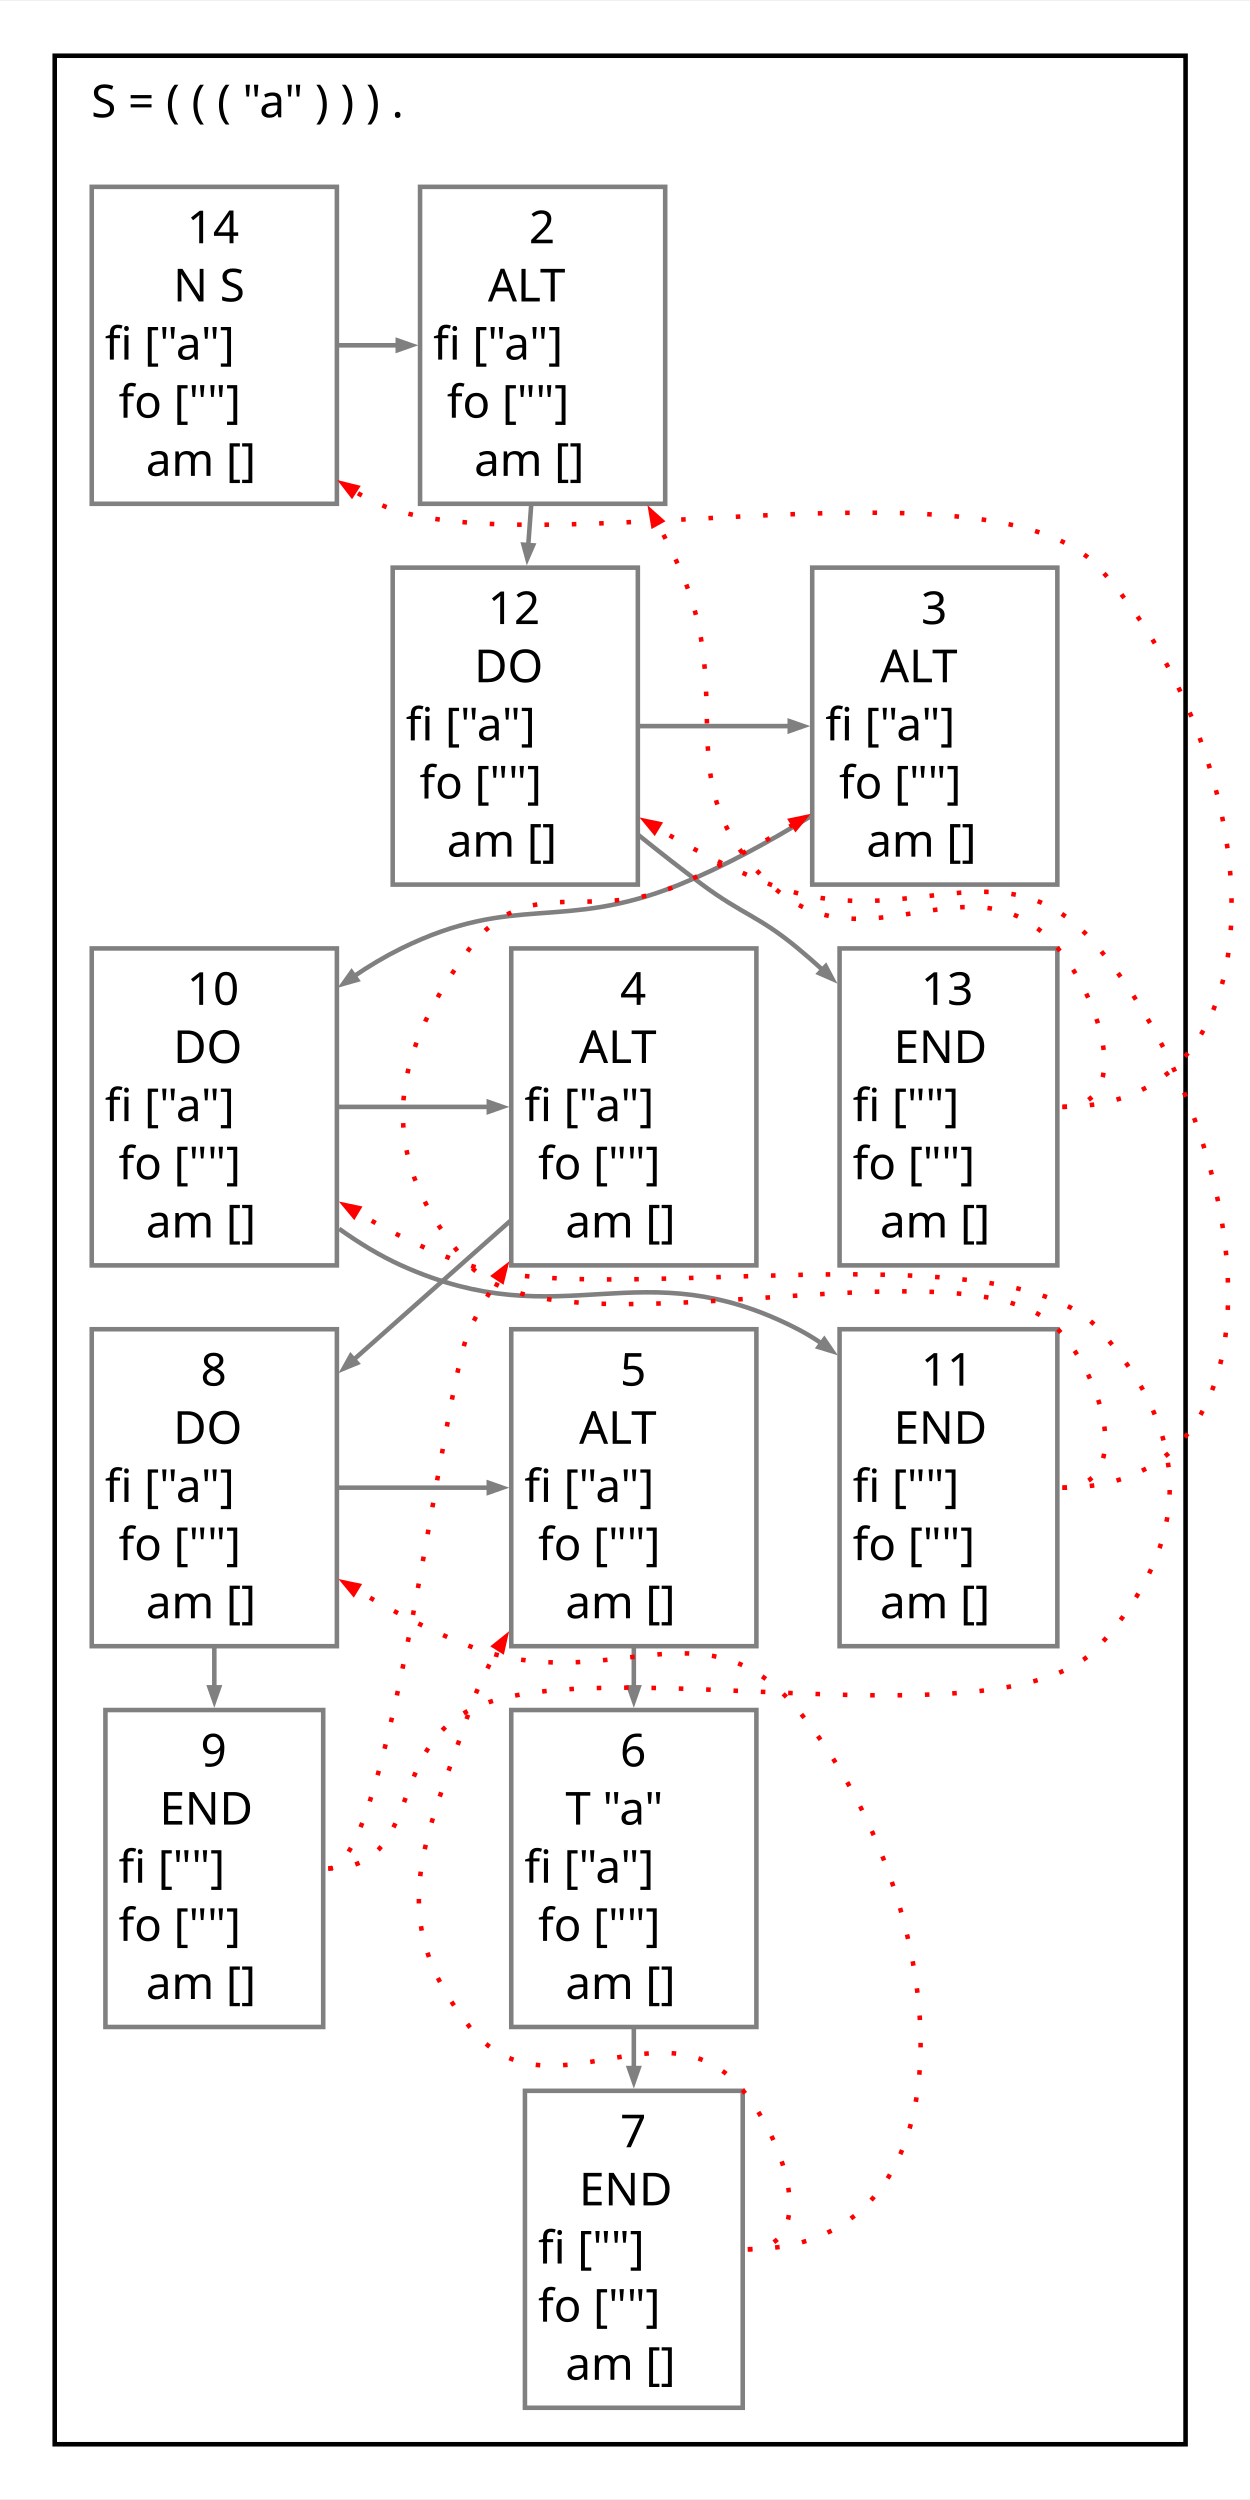
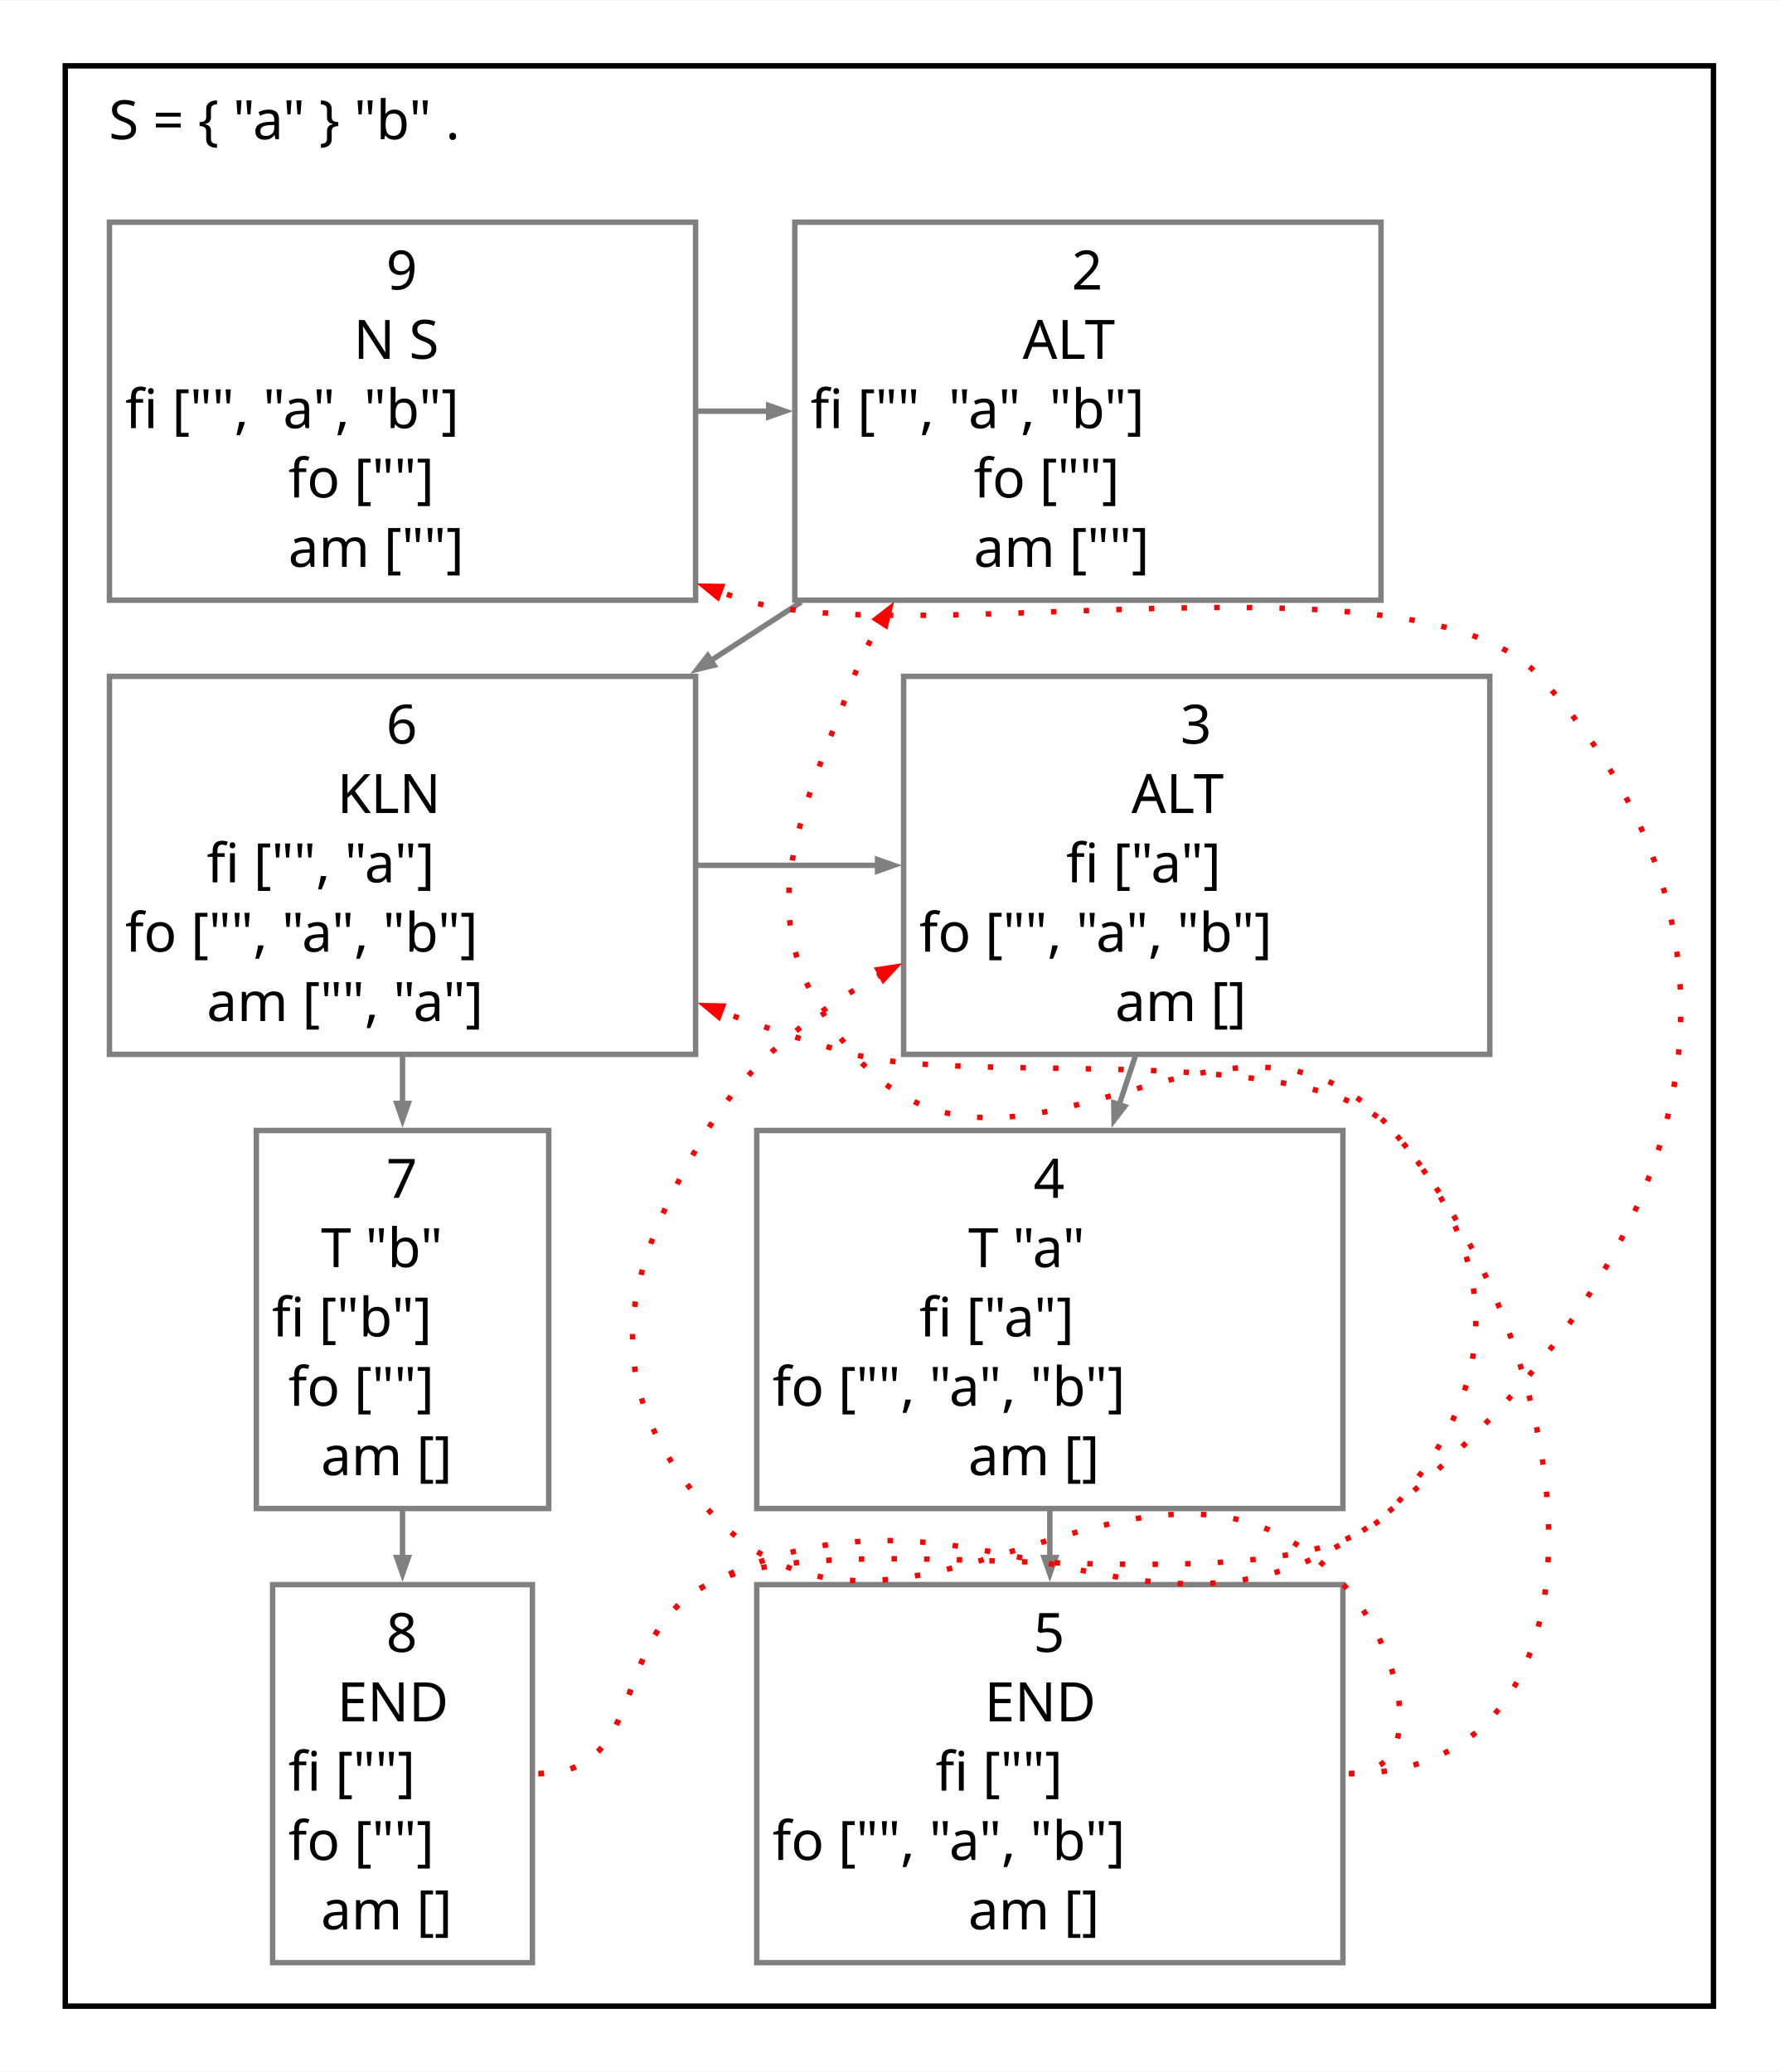
- <svg xmlns="http://www.w3.org/2000/svg" width="274pt" height="548pt" viewBox="0.00 0.00 274.13 547.81">
-   <g id="graph0" class="graph" transform="scale(1 1) rotate(0) translate(4 543.81)">
-     <polygon fill="white" stroke="none" points="-4,4 -4,-543.81 270.13,-543.81 270.13,4 -4,4" />
+ <svg xmlns="http://www.w3.org/2000/svg" width="327pt" height="381pt" viewBox="0.00 0.00 327.00 380.79">
+   <g id="graph0" class="graph" transform="scale(1 1) rotate(0) translate(4 376.79)">
+     <polygon fill="white" stroke="none" points="-4,4 -4,-376.79 323,-376.79 323,4 -4,4" />
    <g id="clust1" class="cluster">
-       <polygon fill="none" stroke="black" points="8,-8 8,-531.81 256,-531.81 256,-8 8,-8" />
-       <text text-anchor="start" x="16" y="-518.31" font-family="Menlo" font-size="10.00">S = ( ( ( "a" ) ) ) .</text>
+       <polygon fill="none" stroke="black" points="8,-8 8,-364.79 311,-364.79 311,-8 8,-8" />
+       <text text-anchor="start" x="16" y="-351.29" font-family="Menlo" font-size="10.00">S = { "a" } "b" .</text>
    </g>
    <g id="node1" class="node">
-       <polygon fill="none" stroke="gray" points="69.88,-503.06 16.12,-503.06 16.12,-433.55 69.88,-433.55 69.88,-503.06" />
-       <text text-anchor="start" x="37" y="-490.68" font-family="Menlo" font-size="10.00">14</text>
-       <text text-anchor="start" x="34" y="-477.93" font-family="Menlo" font-size="10.00">N S</text>
-       <text text-anchor="start" x="19" y="-465.18" font-family="Menlo" font-size="10.00">fi ["a"]</text>
-       <text text-anchor="start" x="22" y="-452.43" font-family="Menlo" font-size="10.00">fo [""]</text>
-       <text text-anchor="start" x="28" y="-439.68" font-family="Menlo" font-size="10.00">am []</text>
+       <polygon fill="none" stroke="gray" points="123.88,-336.04 16.12,-336.04 16.12,-266.53 123.88,-266.53 123.88,-336.04" />
+       <text text-anchor="start" x="67" y="-323.66" font-family="Menlo" font-size="10.00">9</text>
+       <text text-anchor="start" x="61" y="-310.91" font-family="Menlo" font-size="10.00">N S</text>
+       <text text-anchor="start" x="19" y="-298.16" font-family="Menlo" font-size="10.00">fi ["", "a", "b"]</text>
+       <text text-anchor="start" x="49" y="-285.41" font-family="Menlo" font-size="10.00">fo [""]</text>
+       <text text-anchor="start" x="49" y="-272.66" font-family="Menlo" font-size="10.00">am [""]</text>
    </g>
    <g id="node2" class="node">
-       <polygon fill="none" stroke="gray" points="141.88,-503.06 88.12,-503.06 88.12,-433.55 141.88,-433.55 141.88,-503.06" />
-       <text text-anchor="start" x="112" y="-490.68" font-family="Menlo" font-size="10.00">2</text>
-       <text text-anchor="start" x="103" y="-477.93" font-family="Menlo" font-size="10.00">ALT </text>
-       <text text-anchor="start" x="91" y="-465.18" font-family="Menlo" font-size="10.00">fi ["a"]</text>
-       <text text-anchor="start" x="94" y="-452.43" font-family="Menlo" font-size="10.00">fo [""]</text>
-       <text text-anchor="start" x="100" y="-439.68" font-family="Menlo" font-size="10.00">am []</text>
+       <polygon fill="none" stroke="gray" points="249.88,-336.04 142.12,-336.04 142.12,-266.53 249.88,-266.53 249.88,-336.04" />
+       <text text-anchor="start" x="193" y="-323.66" font-family="Menlo" font-size="10.00">2</text>
+       <text text-anchor="start" x="184" y="-310.91" font-family="Menlo" font-size="10.00">ALT </text>
+       <text text-anchor="start" x="145" y="-298.16" font-family="Menlo" font-size="10.00">fi ["", "a", "b"]</text>
+       <text text-anchor="start" x="175" y="-285.41" font-family="Menlo" font-size="10.00">fo [""]</text>
+       <text text-anchor="start" x="175" y="-272.66" font-family="Menlo" font-size="10.00">am [""]</text>
    </g>
    <g id="edge1" class="edge">
-       <path fill="none" stroke="gray" d="M70.28,-468.31C74.65,-468.31 79.02,-468.31 83.38,-468.31" />
-       <polygon fill="gray" stroke="gray" points="83.24,-469.36 86.24,-468.31 83.24,-467.26 83.24,-469.36" />
+       <path fill="none" stroke="gray" d="M124.14,-301.29C128.56,-301.29 132.98,-301.29 137.4,-301.29" />
+       <polygon fill="gray" stroke="gray" points="137.31,-302.34 140.31,-301.29 137.31,-300.24 137.31,-302.34" />
    </g>
    <g id="node3" class="node">
-       <polygon fill="none" stroke="gray" points="135.88,-419.55 82.12,-419.55 82.12,-350.04 135.88,-350.04 135.88,-419.55" />
-       <text text-anchor="start" x="103" y="-407.17" font-family="Menlo" font-size="10.00">12</text>
-       <text text-anchor="start" x="100" y="-394.42" font-family="Menlo" font-size="10.00">DO </text>
-       <text text-anchor="start" x="85" y="-381.67" font-family="Menlo" font-size="10.00">fi ["a"]</text>
-       <text text-anchor="start" x="88" y="-368.92" font-family="Menlo" font-size="10.00">fo [""]</text>
-       <text text-anchor="start" x="94" y="-356.17" font-family="Menlo" font-size="10.00">am []</text>
+       <polygon fill="none" stroke="gray" points="123.88,-252.53 16.12,-252.53 16.12,-183.02 123.88,-183.02 123.88,-252.53" />
+       <text text-anchor="start" x="67" y="-240.15" font-family="Menlo" font-size="10.00">6</text>
+       <text text-anchor="start" x="58" y="-227.4" font-family="Menlo" font-size="10.00">KLN </text>
+       <text text-anchor="start" x="34" y="-214.65" font-family="Menlo" font-size="10.00">fi ["", "a"]</text>
+       <text text-anchor="start" x="19" y="-201.9" font-family="Menlo" font-size="10.00">fo ["", "a", "b"]</text>
+       <text text-anchor="start" x="34" y="-189.15" font-family="Menlo" font-size="10.00">am ["", "a"]</text>
    </g>
    <g id="edge2" class="edge">
-       <path fill="none" stroke="gray" d="M112.49,-433.21C112.27,-430.21 112.05,-427.16 111.82,-424.13" />
-       <polygon fill="gray" stroke="gray" points="112.9,-424.44 111.63,-421.53 110.8,-424.59 112.9,-424.44" />
+       <path fill="none" stroke="gray" d="M143.29,-266.19C137.71,-262.58 132.01,-258.89 126.39,-255.25" />
+       <polygon fill="gray" stroke="gray" points="127.26,-254.57 124.17,-253.82 126.12,-256.33 127.26,-254.57" />
    </g>
    <g id="node4" class="node">
-       <polygon fill="none" stroke="gray" points="227.88,-419.55 174.12,-419.55 174.12,-350.04 227.88,-350.04 227.88,-419.55" />
-       <text text-anchor="start" x="198" y="-407.17" font-family="Menlo" font-size="10.00">3</text>
-       <text text-anchor="start" x="189" y="-394.42" font-family="Menlo" font-size="10.00">ALT </text>
-       <text text-anchor="start" x="177" y="-381.67" font-family="Menlo" font-size="10.00">fi ["a"]</text>
-       <text text-anchor="start" x="180" y="-368.92" font-family="Menlo" font-size="10.00">fo [""]</text>
-       <text text-anchor="start" x="186" y="-356.17" font-family="Menlo" font-size="10.00">am []</text>
+       <polygon fill="none" stroke="gray" points="269.88,-252.53 162.12,-252.53 162.12,-183.02 269.88,-183.02 269.88,-252.53" />
+       <text text-anchor="start" x="213" y="-240.15" font-family="Menlo" font-size="10.00">3</text>
+       <text text-anchor="start" x="204" y="-227.4" font-family="Menlo" font-size="10.00">ALT </text>
+       <text text-anchor="start" x="192" y="-214.65" font-family="Menlo" font-size="10.00">fi ["a"]</text>
+       <text text-anchor="start" x="165" y="-201.9" font-family="Menlo" font-size="10.00">fo ["", "a", "b"]</text>
+       <text text-anchor="start" x="201" y="-189.15" font-family="Menlo" font-size="10.00">am []</text>
    </g>
    <g id="edge3" class="edge">
-       <path fill="none" stroke="gray" d="M136.31,-384.8C147.32,-384.8 158.32,-384.8 169.33,-384.8" />
-       <polygon fill="gray" stroke="gray" points="169.2,-385.85 172.2,-384.8 169.2,-383.75 169.2,-385.85" />
+       <path fill="none" stroke="gray" d="M124.18,-217.78C135.26,-217.78 146.34,-217.78 157.43,-217.78" />
+       <polygon fill="gray" stroke="gray" points="157.33,-218.83 160.33,-217.78 157.33,-216.73 157.33,-218.83" />
    </g>
-     <g id="node13" class="node">
-       <polygon fill="none" stroke="gray" points="227.88,-336.04 180.12,-336.04 180.12,-266.53 227.88,-266.53 227.88,-336.04" />
-       <text text-anchor="start" x="198" y="-323.66" font-family="Menlo" font-size="10.00">13</text>
-       <text text-anchor="start" x="192" y="-310.91" font-family="Menlo" font-size="10.00">END </text>
-       <text text-anchor="start" x="183" y="-298.16" font-family="Menlo" font-size="10.00">fi [""]</text>
-       <text text-anchor="start" x="183" y="-285.41" font-family="Menlo" font-size="10.00">fo [""]</text>
-       <text text-anchor="start" x="189" y="-272.66" font-family="Menlo" font-size="10.00">am []</text>
+     <g id="node7" class="node">
+       <polygon fill="none" stroke="gray" points="96.88,-169.02 43.12,-169.02 43.12,-99.51 96.88,-99.51 96.88,-169.02" />
+       <text text-anchor="start" x="67" y="-156.64" font-family="Menlo" font-size="10.00">7</text>
+       <text text-anchor="start" x="55" y="-143.89" font-family="Menlo" font-size="10.00">T "b"</text>
+       <text text-anchor="start" x="46" y="-131.14" font-family="Menlo" font-size="10.00">fi ["b"]</text>
+       <text text-anchor="start" x="49" y="-118.39" font-family="Menlo" font-size="10.00">fo [""]</text>
+       <text text-anchor="start" x="55" y="-105.64" font-family="Menlo" font-size="10.00">am []</text>
    </g>
-     <g id="edge12" class="edge">
-       <path fill="none" stroke="gray" d="M136.04,-360.89C140.64,-357.18 145.41,-353.45 150,-350.04 159.01,-343.36 162.37,-343.2 171,-336.04 172.81,-334.54 174.64,-332.94 176.44,-331.3" />
-       <polygon fill="gray" stroke="gray" points="177.08,-332.14 178.56,-329.33 175.65,-330.61 177.08,-332.14" />
+     <g id="edge6" class="edge">
+       <path fill="none" stroke="gray" d="M70,-182.68C70,-179.68 70,-176.63 70,-173.6" />
+       <polygon fill="gray" stroke="gray" points="71.05,-174 70,-171 68.95,-174 71.05,-174" />
    </g>
    <g id="node5" class="node">
-       <polygon fill="none" stroke="gray" points="69.88,-336.04 16.12,-336.04 16.12,-266.53 69.88,-266.53 69.88,-336.04" />
-       <text text-anchor="start" x="37" y="-323.66" font-family="Menlo" font-size="10.00">10</text>
-       <text text-anchor="start" x="34" y="-310.91" font-family="Menlo" font-size="10.00">DO </text>
-       <text text-anchor="start" x="19" y="-298.16" font-family="Menlo" font-size="10.00">fi ["a"]</text>
-       <text text-anchor="start" x="22" y="-285.41" font-family="Menlo" font-size="10.00">fo [""]</text>
-       <text text-anchor="start" x="28" y="-272.66" font-family="Menlo" font-size="10.00">am []</text>
+       <polygon fill="none" stroke="gray" points="242.88,-169.02 135.12,-169.02 135.12,-99.51 242.88,-99.51 242.88,-169.02" />
+       <text text-anchor="start" x="186" y="-156.64" font-family="Menlo" font-size="10.00">4</text>
+       <text text-anchor="start" x="174" y="-143.89" font-family="Menlo" font-size="10.00">T "a"</text>
+       <text text-anchor="start" x="165" y="-131.14" font-family="Menlo" font-size="10.00">fi ["a"]</text>
+       <text text-anchor="start" x="138" y="-118.39" font-family="Menlo" font-size="10.00">fo ["", "a", "b"]</text>
+       <text text-anchor="start" x="174" y="-105.64" font-family="Menlo" font-size="10.00">am []</text>
    </g>
    <g id="edge4" class="edge">
-       <path fill="none" stroke="gray" d="M173.71,-364.98C164.86,-359.53 154.79,-354 145,-350.04 119.21,-339.62 108.96,-348.32 84,-336.04 80.4,-334.27 76.84,-332.13 73.41,-329.79" />
-       <polygon fill="gray" stroke="gray" points="74.32,-329.14 71.26,-328.27 73.1,-330.86 74.32,-329.14" />
+       <path fill="none" stroke="gray" d="M204.71,-182.68C203.71,-179.68 202.7,-176.63 201.7,-173.6" />
+       <polygon fill="gray" stroke="gray" points="202.75,-173.44 200.81,-170.92 200.76,-174.1 202.75,-173.44" />
    </g>
    <g id="node6" class="node">
-       <polygon fill="none" stroke="gray" points="161.88,-336.04 108.12,-336.04 108.12,-266.53 161.88,-266.53 161.88,-336.04" />
-       <text text-anchor="start" x="132" y="-323.66" font-family="Menlo" font-size="10.00">4</text>
-       <text text-anchor="start" x="123" y="-310.91" font-family="Menlo" font-size="10.00">ALT </text>
-       <text text-anchor="start" x="111" y="-298.16" font-family="Menlo" font-size="10.00">fi ["a"]</text>
-       <text text-anchor="start" x="114" y="-285.41" font-family="Menlo" font-size="10.00">fo [""]</text>
-       <text text-anchor="start" x="120" y="-272.66" font-family="Menlo" font-size="10.00">am []</text>
+       <polygon fill="none" stroke="gray" points="242.88,-85.51 135.12,-85.51 135.12,-16 242.88,-16 242.88,-85.51" />
+       <text text-anchor="start" x="186" y="-73.13" font-family="Menlo" font-size="10.00">5</text>
+       <text text-anchor="start" x="177" y="-60.38" font-family="Menlo" font-size="10.00">END </text>
+       <text text-anchor="start" x="168" y="-47.63" font-family="Menlo" font-size="10.00">fi [""]</text>
+       <text text-anchor="start" x="138" y="-34.88" font-family="Menlo" font-size="10.00">fo ["", "a", "b"]</text>
+       <text text-anchor="start" x="174" y="-22.13" font-family="Menlo" font-size="10.00">am []</text>
    </g>
    <g id="edge5" class="edge">
-       <path fill="none" stroke="gray" d="M70.31,-301.29C81.32,-301.29 92.32,-301.29 103.33,-301.29" />
-       <polygon fill="gray" stroke="gray" points="103.2,-302.34 106.2,-301.29 103.2,-300.24 103.2,-302.34" />
+       <path fill="none" stroke="gray" d="M189,-99.17C189,-96.17 189,-93.12 189,-90.09" />
+       <polygon fill="gray" stroke="gray" points="190.05,-90.49 189,-87.49 187.95,-90.49 190.05,-90.49" />
    </g>
-     <g id="node12" class="node">
-       <polygon fill="none" stroke="gray" points="227.88,-252.53 180.12,-252.53 180.12,-183.02 227.88,-183.02 227.88,-252.53" />
-       <text text-anchor="start" x="198" y="-240.15" font-family="Menlo" font-size="10.00">11</text>
-       <text text-anchor="start" x="192" y="-227.4" font-family="Menlo" font-size="10.00">END </text>
-       <text text-anchor="start" x="183" y="-214.65" font-family="Menlo" font-size="10.00">fi [""]</text>
-       <text text-anchor="start" x="183" y="-201.9" font-family="Menlo" font-size="10.00">fo [""]</text>
-       <text text-anchor="start" x="189" y="-189.15" font-family="Menlo" font-size="10.00">am []</text>
+     <g id="edge9" class="edge">
+       <path fill="none" stroke="red" stroke-dasharray="1,5" d="M244,-50.76C296.68,-50.76 286.55,-129.25 252,-169.02 237.43,-185.8 174.45,-177.24 153,-183.02 144.87,-185.21 136.46,-187.99 128.27,-191" />
+       <polygon fill="red" stroke="red" points="128.12,-189.93 125.68,-191.97 128.86,-191.9 128.12,-189.93" />
+     </g>
+     <g id="edge8" class="edge">
+       <path fill="none" stroke="red" stroke-dasharray="1,5" d="M244,-50.76C259.45,-50.76 253.42,-74.1 243,-85.51 207.68,-124.18 160.76,-60.34 126,-99.51 105.49,-122.62 110.08,-142.55 126,-169.02 133.44,-181.38 145.27,-190.72 157.94,-197.69" />
+       <polygon fill="red" stroke="red" points="157.42,-198.6 160.56,-199.08 158.4,-196.75 157.42,-198.6" />
+     </g>
+     <g id="node8" class="node">
+       <polygon fill="none" stroke="gray" points="93.88,-85.51 46.12,-85.51 46.12,-16 93.88,-16 93.88,-85.51" />
+       <text text-anchor="start" x="67" y="-73.13" font-family="Menlo" font-size="10.00">8</text>
+       <text text-anchor="start" x="58" y="-60.38" font-family="Menlo" font-size="10.00">END </text>
+       <text text-anchor="start" x="49" y="-47.63" font-family="Menlo" font-size="10.00">fi [""]</text>
+       <text text-anchor="start" x="49" y="-34.88" font-family="Menlo" font-size="10.00">fo [""]</text>
+       <text text-anchor="start" x="55" y="-22.13" font-family="Menlo" font-size="10.00">am []</text>
+     </g>
+     <g id="edge7" class="edge">
+       <path fill="none" stroke="gray" d="M70,-99.17C70,-96.17 70,-93.12 70,-90.09" />
+       <polygon fill="gray" stroke="gray" points="71.05,-90.49 70,-87.49 68.95,-90.49 71.05,-90.49" />
    </g>
    <g id="edge11" class="edge">
-       <path fill="none" stroke="gray" d="M70.36,-274.56C74.69,-271.47 79.29,-268.65 84,-266.53 119.69,-250.41 136.23,-270.55 171,-252.53 172.81,-251.59 174.59,-250.51 176.31,-249.33" />
-       <polygon fill="gray" stroke="gray" points="176.77,-250.3 178.56,-247.68 175.52,-248.61 176.77,-250.3" />
-     </g>
-     <g id="node7" class="node">
-       <polygon fill="none" stroke="gray" points="69.88,-252.53 16.12,-252.53 16.12,-183.02 69.88,-183.02 69.88,-252.53" />
-       <text text-anchor="start" x="40" y="-240.15" font-family="Menlo" font-size="10.00">8</text>
-       <text text-anchor="start" x="34" y="-227.4" font-family="Menlo" font-size="10.00">DO </text>
-       <text text-anchor="start" x="19" y="-214.65" font-family="Menlo" font-size="10.00">fi ["a"]</text>
-       <text text-anchor="start" x="22" y="-201.9" font-family="Menlo" font-size="10.00">fo [""]</text>
-       <text text-anchor="start" x="28" y="-189.15" font-family="Menlo" font-size="10.00">am []</text>
-     </g>
-     <g id="edge6" class="edge">
-       <path fill="none" stroke="gray" d="M107.89,-276.27C97.04,-266.66 84.49,-255.54 73.34,-245.65" />
-       <polygon fill="gray" stroke="gray" points="74.3,-245.11 71.36,-243.9 72.91,-246.68 74.3,-245.11" />
-     </g>
-     <g id="node8" class="node">
-       <polygon fill="none" stroke="gray" points="161.88,-252.53 108.12,-252.53 108.12,-183.02 161.88,-183.02 161.88,-252.53" />
-       <text text-anchor="start" x="132" y="-240.15" font-family="Menlo" font-size="10.00">5</text>
-       <text text-anchor="start" x="123" y="-227.4" font-family="Menlo" font-size="10.00">ALT </text>
-       <text text-anchor="start" x="111" y="-214.65" font-family="Menlo" font-size="10.00">fi ["a"]</text>
-       <text text-anchor="start" x="114" y="-201.9" font-family="Menlo" font-size="10.00">fo [""]</text>
-       <text text-anchor="start" x="120" y="-189.15" font-family="Menlo" font-size="10.00">am []</text>
-     </g>
-     <g id="edge7" class="edge">
-       <path fill="none" stroke="gray" d="M70.31,-217.78C81.32,-217.78 92.32,-217.78 103.33,-217.78" />
-       <polygon fill="gray" stroke="gray" points="103.2,-218.83 106.2,-217.78 103.2,-216.73 103.2,-218.83" />
-     </g>
-     <g id="node11" class="node">
-       <polygon fill="none" stroke="gray" points="66.88,-169.02 19.12,-169.02 19.12,-99.51 66.88,-99.51 66.88,-169.02" />
-       <text text-anchor="start" x="40" y="-156.64" font-family="Menlo" font-size="10.00">9</text>
-       <text text-anchor="start" x="31" y="-143.89" font-family="Menlo" font-size="10.00">END </text>
-       <text text-anchor="start" x="22" y="-131.14" font-family="Menlo" font-size="10.00">fi [""]</text>
-       <text text-anchor="start" x="22" y="-118.39" font-family="Menlo" font-size="10.00">fo [""]</text>
-       <text text-anchor="start" x="28" y="-105.64" font-family="Menlo" font-size="10.00">am []</text>
+       <path fill="none" stroke="red" stroke-dasharray="1,5" d="M95,-50.76C115.7,-50.76 107.61,-76.02 126,-85.51 176.07,-111.36 208.34,-63.89 252,-99.51 305.51,-143.17 325.44,-201.42 279,-252.53 257.08,-276.65 164.2,-257.09 133,-266.53 131.42,-267.01 129.84,-267.53 128.25,-268.08" />
+       <polygon fill="red" stroke="red" points="127.93,-267.08 125.48,-269.1 128.66,-269.05 127.93,-267.08" />
    </g>
    <g id="edge10" class="edge">
-       <path fill="none" stroke="gray" d="M43,-182.68C43,-179.68 43,-176.63 43,-173.6" />
-       <polygon fill="gray" stroke="gray" points="44.05,-174 43,-171 41.95,-174 44.05,-174" />
-     </g>
-     <g id="node9" class="node">
-       <polygon fill="none" stroke="gray" points="161.88,-169.02 108.12,-169.02 108.12,-99.51 161.88,-99.51 161.88,-169.02" />
-       <text text-anchor="start" x="132" y="-156.64" font-family="Menlo" font-size="10.00">6</text>
-       <text text-anchor="start" x="120" y="-143.89" font-family="Menlo" font-size="10.00">T "a"</text>
-       <text text-anchor="start" x="111" y="-131.14" font-family="Menlo" font-size="10.00">fi ["a"]</text>
-       <text text-anchor="start" x="114" y="-118.39" font-family="Menlo" font-size="10.00">fo [""]</text>
-       <text text-anchor="start" x="120" y="-105.64" font-family="Menlo" font-size="10.00">am []</text>
-     </g>
-     <g id="edge8" class="edge">
-       <path fill="none" stroke="gray" d="M135,-182.68C135,-179.68 135,-176.63 135,-173.6" />
-       <polygon fill="gray" stroke="gray" points="136.05,-174 135,-171 133.95,-174 136.05,-174" />
-     </g>
-     <g id="node10" class="node">
-       <polygon fill="none" stroke="gray" points="158.88,-85.51 111.12,-85.51 111.12,-16 158.88,-16 158.88,-85.51" />
-       <text text-anchor="start" x="132" y="-73.13" font-family="Menlo" font-size="10.00">7</text>
-       <text text-anchor="start" x="123" y="-60.38" font-family="Menlo" font-size="10.00">END </text>
-       <text text-anchor="start" x="114" y="-47.63" font-family="Menlo" font-size="10.00">fi [""]</text>
-       <text text-anchor="start" x="114" y="-34.88" font-family="Menlo" font-size="10.00">fo [""]</text>
-       <text text-anchor="start" x="120" y="-22.13" font-family="Menlo" font-size="10.00">am []</text>
-     </g>
-     <g id="edge9" class="edge">
-       <path fill="none" stroke="gray" d="M135,-99.17C135,-96.17 135,-93.12 135,-90.09" />
-       <polygon fill="gray" stroke="gray" points="136.05,-90.49 135,-87.49 133.95,-90.49 136.05,-90.49" />
-     </g>
-     <g id="edge14" class="edge">
-       <path fill="none" stroke="red" stroke-dasharray="1,5" d="M160,-50.76C212.79,-50.76 204.58,-128.29 171,-169.02 150.27,-194.18 129.43,-171.32 99,-183.02 90.53,-186.28 81.89,-190.79 74.02,-195.46" />
-       <polygon fill="red" stroke="red" points="73.53,-194.52 71.51,-196.97 74.62,-196.32 73.53,-194.52" />
-     </g>
-     <g id="edge13" class="edge">
-       <path fill="none" stroke="red" stroke-dasharray="1,5" d="M160,-50.76C175.45,-50.76 168.78,-73.54 159,-85.51 141.67,-106.71 116.02,-78.06 99,-99.51 79.8,-123.71 89.19,-139.72 99,-169.02 100.57,-173.71 102.8,-178.31 105.4,-182.69" />
-       <polygon fill="red" stroke="red" points="104.38,-183.04 106.86,-185.03 106.16,-181.93 104.38,-183.04" />
-     </g>
-     <g id="edge16" class="edge">
-       <path fill="none" stroke="red" stroke-dasharray="1,5" d="M68,-134.27C88.7,-134.27 80.56,-159.61 99,-169.02 126.46,-183.03 216.33,-160.15 237,-183.02 257.71,-205.94 257.71,-229.61 237,-252.53 216.33,-275.4 128.24,-256.78 99,-266.53 90.49,-269.37 81.89,-273.67 74.07,-278.27" />
-       <polygon fill="red" stroke="red" points="73.63,-277.31 71.6,-279.76 74.71,-279.11 73.63,-277.31" />
-     </g>
-     <g id="edge15" class="edge">
-       <path fill="none" stroke="red" stroke-dasharray="1,5" d="M68,-134.27C81.58,-134.27 93.08,-240.3 99,-252.53 100.83,-256.31 102.99,-260.1 105.32,-263.78" />
-       <polygon fill="red" stroke="red" points="104.35,-264.23 106.87,-266.16 106.11,-263.08 104.35,-264.23" />
-     </g>
-     <g id="edge18" class="edge">
-       <path fill="none" stroke="red" stroke-dasharray="1,5" d="M229,-217.78C281.68,-217.78 270.51,-295.39 237,-336.04 216.27,-361.2 195.43,-338.34 165,-350.04 156.53,-353.3 147.89,-357.81 140.02,-362.48" />
-       <polygon fill="red" stroke="red" points="139.53,-361.54 137.51,-363.99 140.62,-363.34 139.53,-361.54" />
-     </g>
-     <g id="edge17" class="edge">
-       <path fill="none" stroke="red" stroke-dasharray="1,5" d="M229,-217.78C244.45,-217.78 238.49,-241.18 228,-252.53 208.44,-273.71 118.26,-245.07 99,-266.53 78.37,-289.52 80.61,-311.22 99,-336.04 111.72,-353.21 125.48,-341.35 145,-350.04 153.38,-353.77 162.04,-358.51 169.98,-363.24" />
-       <polygon fill="red" stroke="red" points="169.41,-364.13 172.52,-364.78 170.5,-362.33 169.41,-364.13" />
-     </g>
-     <g id="edge20" class="edge">
-       <path fill="none" stroke="red" stroke-dasharray="1,5" d="M229,-301.29C281.68,-301.29 272.57,-380.69 237,-419.55 213.2,-445.55 111.17,-419.15 79,-433.55 77.14,-434.38 75.32,-435.35 73.54,-436.42" />
-       <polygon fill="red" stroke="red" points="73.17,-435.41 71.23,-437.93 74.31,-437.17 73.17,-435.41" />
-     </g>
-     <g id="edge19" class="edge">
-       <path fill="none" stroke="red" stroke-dasharray="1,5" d="M229,-301.29C244.45,-301.29 237.84,-324.13 228,-336.04 209.73,-358.15 185.9,-330.39 165,-350.04 141.58,-372.06 158.12,-390.2 145,-419.55 143.53,-422.83 141.87,-426.14 140.1,-429.42" />
-       <polygon fill="red" stroke="red" points="139.25,-428.79 138.72,-431.93 141.09,-429.81 139.25,-428.79" />
+       <path fill="none" stroke="red" stroke-dasharray="1,5" d="M95,-50.76C115.7,-50.76 107.61,-76.02 126,-85.51 151.03,-98.43 233.21,-78.52 252,-99.51 272.6,-122.53 272.26,-145.7 252,-169.02 222.86,-202.57 182.14,-149.47 153,-183.02 132.74,-206.34 141.93,-223.69 153,-252.53 154.32,-255.97 156.02,-259.32 157.97,-262.55" />
+       <polygon fill="red" stroke="red" points="157.05,-263.05 159.56,-265 158.81,-261.91 157.05,-263.05" />
    </g>
  </g>
</svg>
